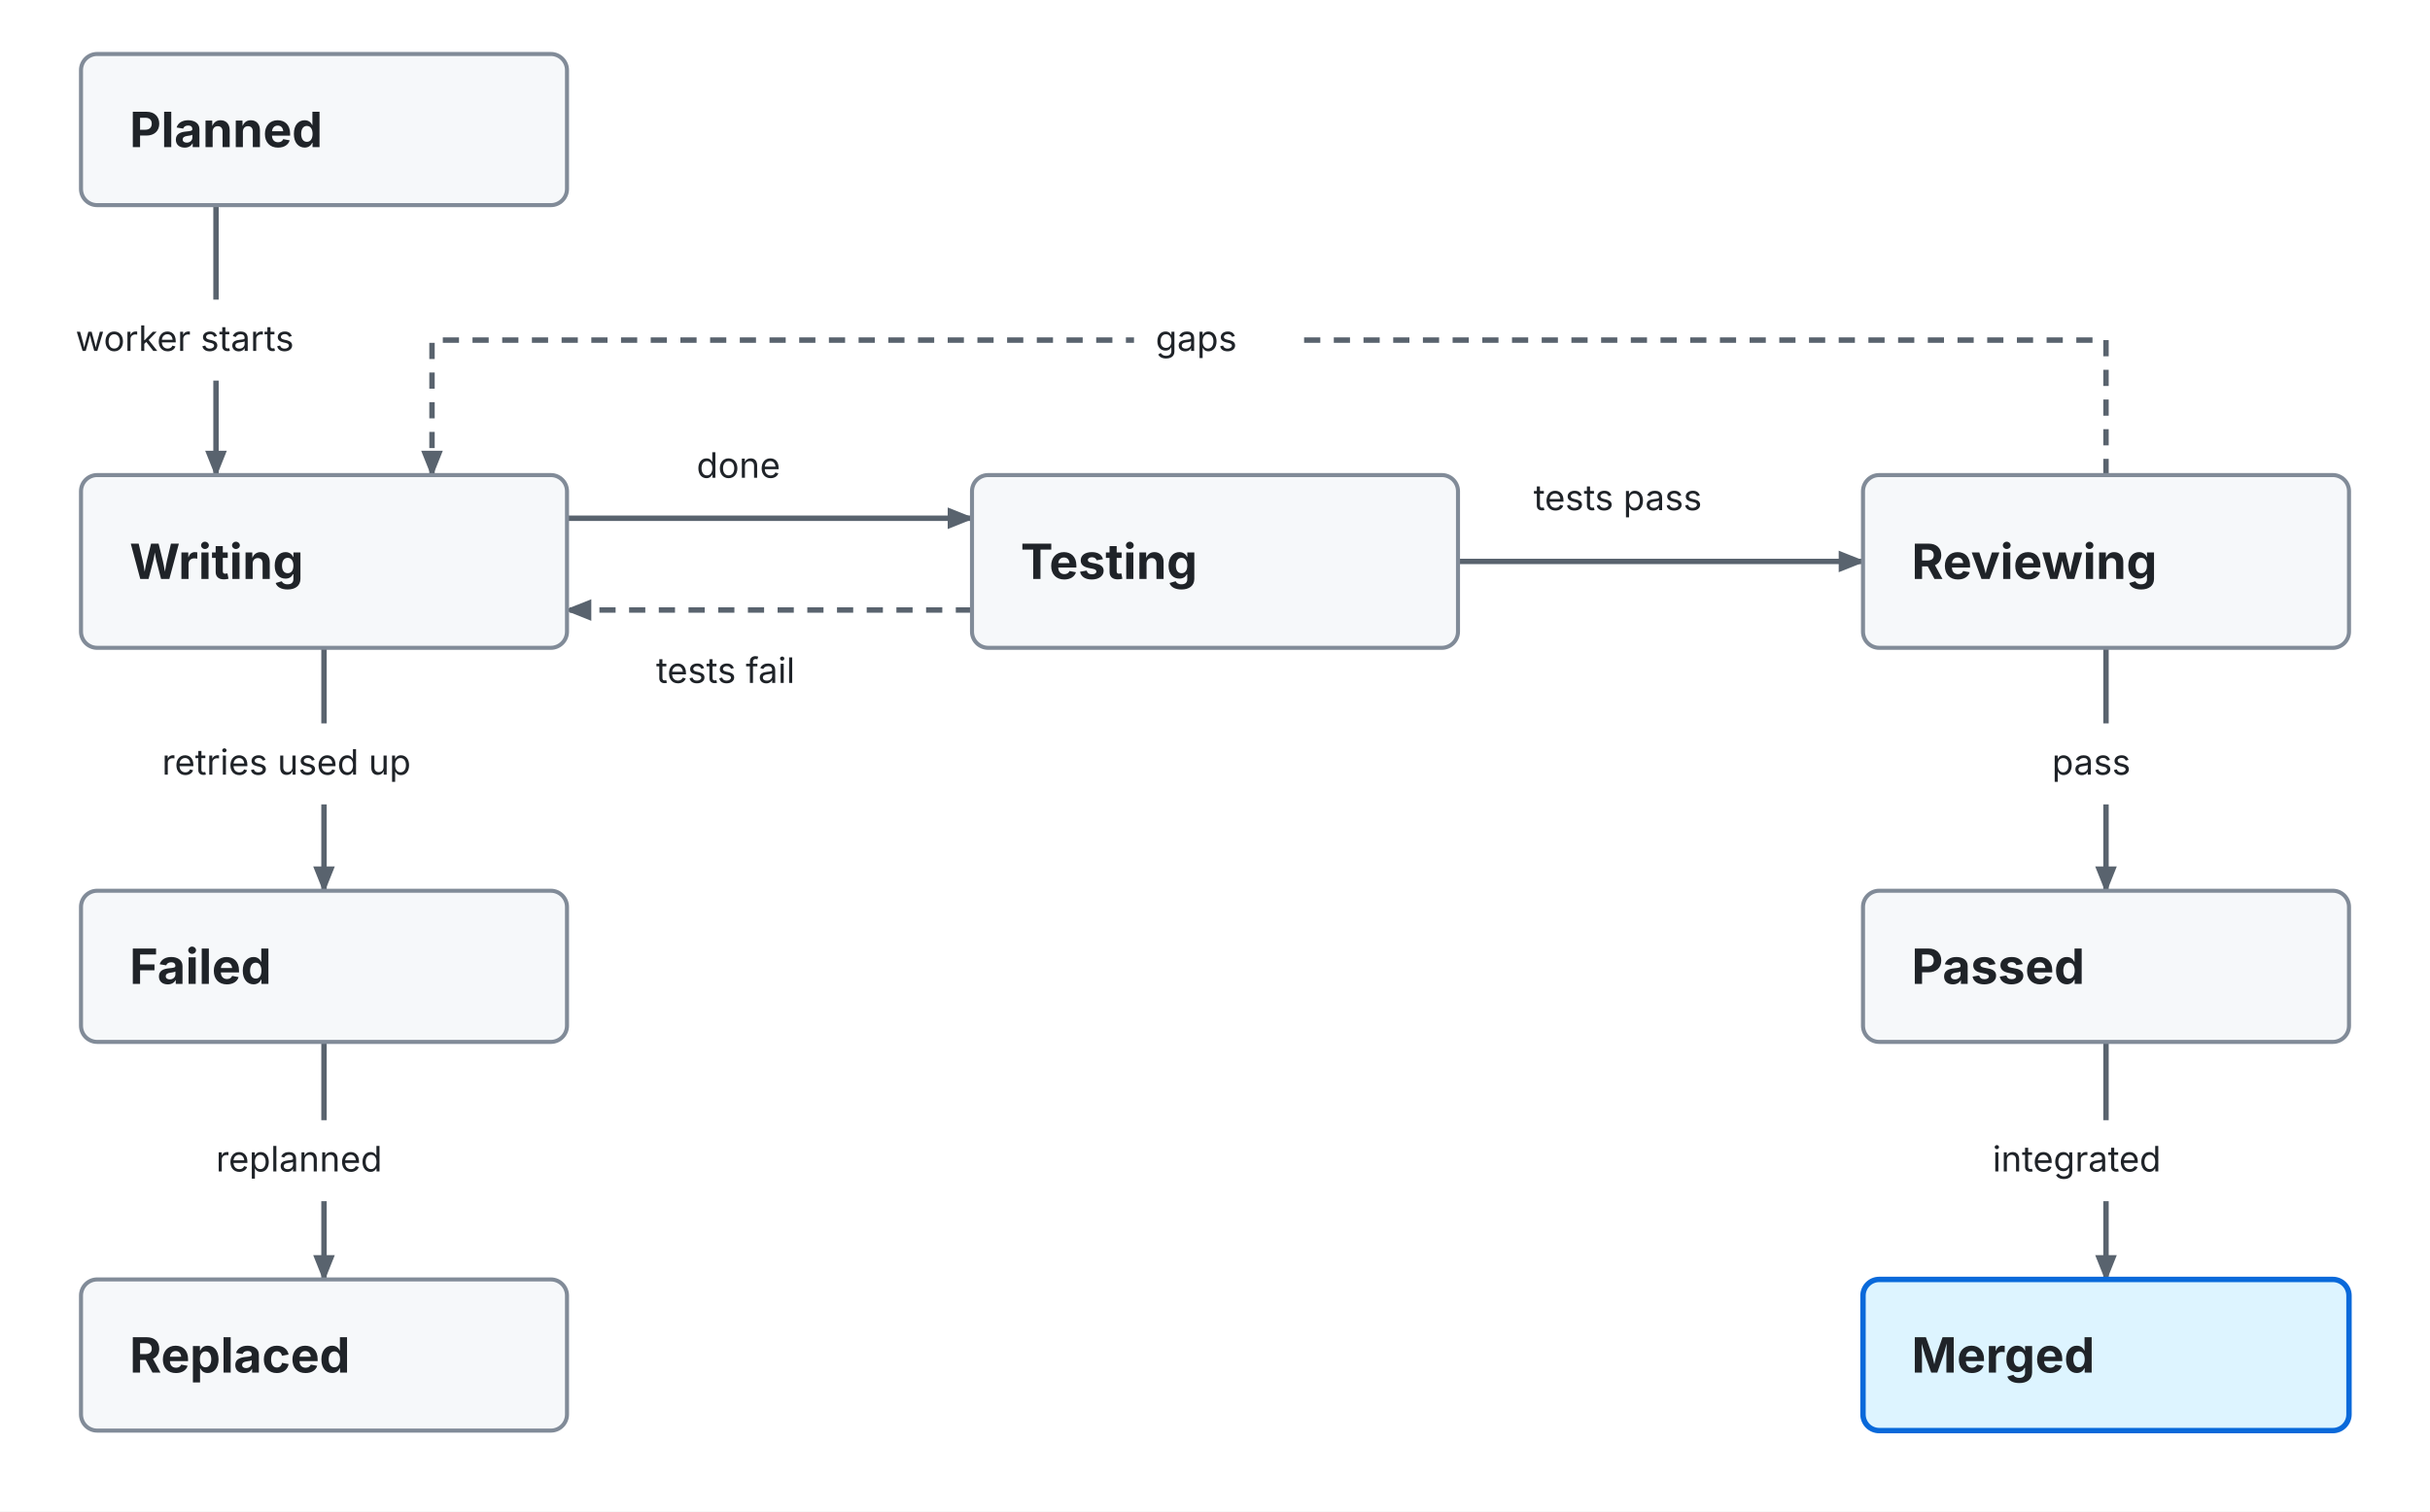
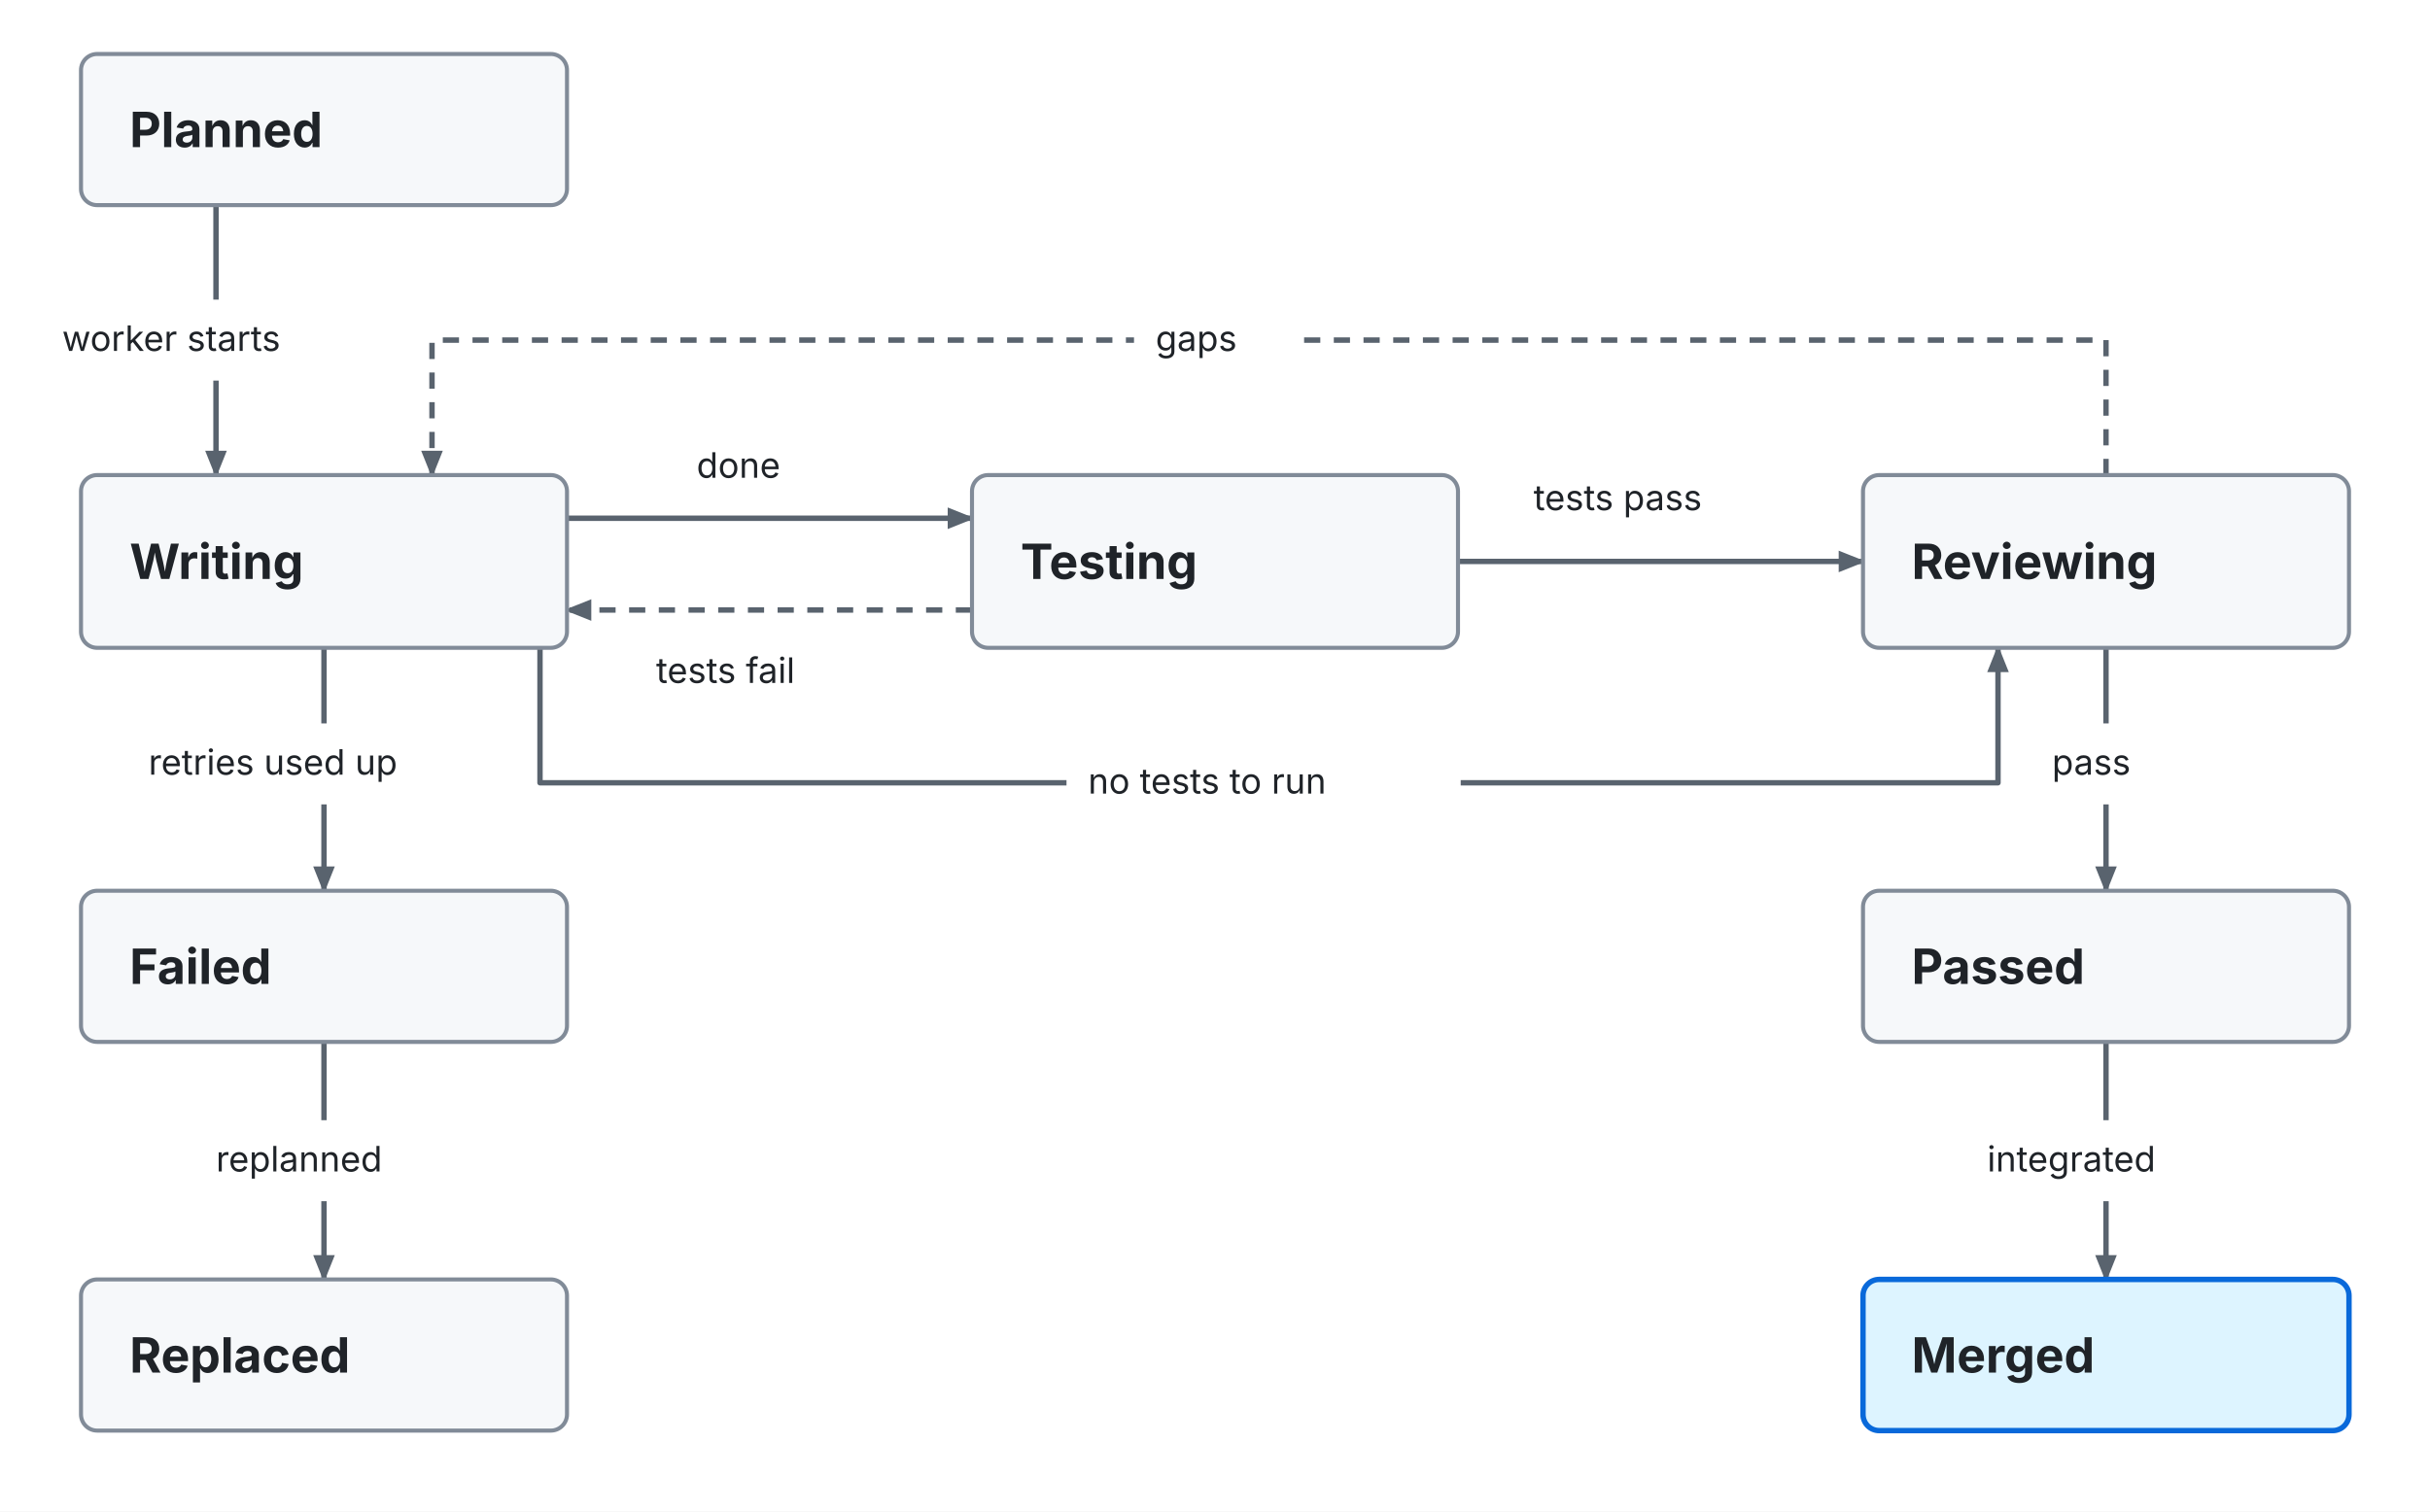
- <svg xmlns="http://www.w3.org/2000/svg" viewBox="0 0 900 560" width="900" height="560" role="img" aria-labelledby="dc-6ca31a9ac9-title dc-6ca31a9ac9-desc" font-family="system-ui, -apple-system, Segoe UI, sans-serif">
+ <svg xmlns="http://www.w3.org/2000/svg" viewBox="0 0 900 560" width="900" height="560" role="img" aria-labelledby="dc-390e7b669d-title dc-390e7b669d-desc" font-family="system-ui, -apple-system, Segoe UI, sans-serif">
  <defs>
-     <marker id="dc-6ca31a9ac9-arrow" markerWidth="10" markerHeight="8" refX="9" refY="4" orient="auto" markerUnits="userSpaceOnUse">
+     <marker id="dc-390e7b669d-arrow" markerWidth="10" markerHeight="8" refX="9" refY="4" orient="auto" markerUnits="userSpaceOnUse">
      <path d="M0 0 L10 4 L0 8 Z" fill="#59636e" />
    </marker>
  </defs>
  <rect width="900" height="560" fill="#ffffff" aria-hidden="true" />
-   <polyline data-edge="t-start" points="80,76 80,176" fill="none" stroke="#59636e" stroke-width="2" stroke-linejoin="round" marker-end="url(#dc-6ca31a9ac9-arrow)" />
-   <polyline data-edge="t-done" points="210,192 360,192" fill="none" stroke="#59636e" stroke-width="2" stroke-linejoin="round" marker-end="url(#dc-6ca31a9ac9-arrow)" />
-   <polyline data-edge="t-fail" points="360,226 210,226" fill="none" stroke="#59636e" stroke-width="2" stroke-linejoin="round" marker-end="url(#dc-6ca31a9ac9-arrow)" stroke-dasharray="6 5" />
-   <polyline data-edge="t-pass" points="540,208 690,208" fill="none" stroke="#59636e" stroke-width="2" stroke-linejoin="round" marker-end="url(#dc-6ca31a9ac9-arrow)" />
-   <polyline data-edge="t-gaps" points="780,176 780,126 160,126 160,176" fill="none" stroke="#59636e" stroke-width="2" stroke-linejoin="round" marker-end="url(#dc-6ca31a9ac9-arrow)" stroke-dasharray="6 5" />
-   <polyline data-edge="t-retries" points="120,240 120,330" fill="none" stroke="#59636e" stroke-width="2" stroke-linejoin="round" marker-end="url(#dc-6ca31a9ac9-arrow)" />
-   <polyline data-edge="t-replan" points="120,386 120,474" fill="none" stroke="#59636e" stroke-width="2" stroke-linejoin="round" marker-end="url(#dc-6ca31a9ac9-arrow)" />
-   <polyline data-edge="t-review-pass" points="780,240 780,330" fill="none" stroke="#59636e" stroke-width="2" stroke-linejoin="round" marker-end="url(#dc-6ca31a9ac9-arrow)" />
-   <polyline data-edge="t-merge" points="780,386 780,474" fill="none" stroke="#59636e" stroke-width="2" stroke-linejoin="round" marker-end="url(#dc-6ca31a9ac9-arrow)" />
-   <g id="dc-6ca31a9ac9-node-planned" data-node="planned" data-x="30" data-y="20" data-w="180" data-h="56">
+   <polyline data-edge="t-start" points="80,76 80,176" fill="none" stroke="#59636e" stroke-width="2" stroke-linejoin="round" marker-end="url(#dc-390e7b669d-arrow)" />
+   <polyline data-edge="t-done" points="210,192 360,192" fill="none" stroke="#59636e" stroke-width="2" stroke-linejoin="round" marker-end="url(#dc-390e7b669d-arrow)" />
+   <polyline data-edge="t-fail" points="360,226 210,226" fill="none" stroke="#59636e" stroke-width="2" stroke-linejoin="round" marker-end="url(#dc-390e7b669d-arrow)" stroke-dasharray="6 5" />
+   <polyline data-edge="t-pass" points="540,208 690,208" fill="none" stroke="#59636e" stroke-width="2" stroke-linejoin="round" marker-end="url(#dc-390e7b669d-arrow)" />
+   <polyline data-edge="t-no-tests" points="200,240 200,290 740,290 740,240" fill="none" stroke="#59636e" stroke-width="2" stroke-linejoin="round" marker-end="url(#dc-390e7b669d-arrow)" />
+   <polyline data-edge="t-gaps" points="780,176 780,126 160,126 160,176" fill="none" stroke="#59636e" stroke-width="2" stroke-linejoin="round" marker-end="url(#dc-390e7b669d-arrow)" stroke-dasharray="6 5" />
+   <polyline data-edge="t-retries" points="120,240 120,330" fill="none" stroke="#59636e" stroke-width="2" stroke-linejoin="round" marker-end="url(#dc-390e7b669d-arrow)" />
+   <polyline data-edge="t-replan" points="120,386 120,474" fill="none" stroke="#59636e" stroke-width="2" stroke-linejoin="round" marker-end="url(#dc-390e7b669d-arrow)" />
+   <polyline data-edge="t-review-pass" points="780,240 780,330" fill="none" stroke="#59636e" stroke-width="2" stroke-linejoin="round" marker-end="url(#dc-390e7b669d-arrow)" />
+   <polyline data-edge="t-merge" points="780,386 780,474" fill="none" stroke="#59636e" stroke-width="2" stroke-linejoin="round" marker-end="url(#dc-390e7b669d-arrow)" />
+   <g id="dc-390e7b669d-node-planned" data-node="planned" data-x="30" data-y="20" data-w="180" data-h="56">
    <rect x="30" y="20" width="180" height="56" rx="6" fill="#f6f8fa" stroke="#818b98" stroke-width="1.5" />
    <text x="48" y="54.5" font-size="18" font-weight="650" fill="#1f2328" text-anchor="start" data-node-text="planned">
      <tspan x="48" dy="0">Planned</tspan>
    </text>
  </g>
-   <g id="dc-6ca31a9ac9-node-writing" data-node="writing" data-x="30" data-y="176" data-w="180" data-h="64">
+   <g id="dc-390e7b669d-node-writing" data-node="writing" data-x="30" data-y="176" data-w="180" data-h="64">
    <rect x="30" y="176" width="180" height="64" rx="6" fill="#f6f8fa" stroke="#818b98" stroke-width="1.5" />
    <text x="48" y="214.5" font-size="18" font-weight="650" fill="#1f2328" text-anchor="start" data-node-text="writing">
      <tspan x="48" dy="0">Writing</tspan>
    </text>
  </g>
-   <g id="dc-6ca31a9ac9-node-testing" data-node="testing" data-x="360" data-y="176" data-w="180" data-h="64">
+   <g id="dc-390e7b669d-node-testing" data-node="testing" data-x="360" data-y="176" data-w="180" data-h="64">
    <rect x="360" y="176" width="180" height="64" rx="6" fill="#f6f8fa" stroke="#818b98" stroke-width="1.5" />
    <text x="378" y="214.5" font-size="18" font-weight="650" fill="#1f2328" text-anchor="start" data-node-text="testing">
      <tspan x="378" dy="0">Testing</tspan>
    </text>
  </g>
-   <g id="dc-6ca31a9ac9-node-reviewing" data-node="reviewing" data-x="690" data-y="176" data-w="180" data-h="64">
+   <g id="dc-390e7b669d-node-reviewing" data-node="reviewing" data-x="690" data-y="176" data-w="180" data-h="64">
    <rect x="690" y="176" width="180" height="64" rx="6" fill="#f6f8fa" stroke="#818b98" stroke-width="1.5" />
    <text x="708" y="214.5" font-size="18" font-weight="650" fill="#1f2328" text-anchor="start" data-node-text="reviewing">
      <tspan x="708" dy="0">Reviewing</tspan>
    </text>
  </g>
-   <g id="dc-6ca31a9ac9-node-failed" data-node="failed" data-x="30" data-y="330" data-w="180" data-h="56">
+   <g id="dc-390e7b669d-node-failed" data-node="failed" data-x="30" data-y="330" data-w="180" data-h="56">
    <rect x="30" y="330" width="180" height="56" rx="6" fill="#f6f8fa" stroke="#818b98" stroke-width="1.5" />
    <text x="48" y="364.5" font-size="18" font-weight="650" fill="#1f2328" text-anchor="start" data-node-text="failed">
      <tspan x="48" dy="0">Failed</tspan>
    </text>
  </g>
-   <g id="dc-6ca31a9ac9-node-passed" data-node="passed" data-x="690" data-y="330" data-w="180" data-h="56">
+   <g id="dc-390e7b669d-node-passed" data-node="passed" data-x="690" data-y="330" data-w="180" data-h="56">
    <rect x="690" y="330" width="180" height="56" rx="6" fill="#f6f8fa" stroke="#818b98" stroke-width="1.5" />
    <text x="708" y="364.5" font-size="18" font-weight="650" fill="#1f2328" text-anchor="start" data-node-text="passed">
      <tspan x="708" dy="0">Passed</tspan>
    </text>
  </g>
-   <g id="dc-6ca31a9ac9-node-replaced" data-node="replaced" data-x="30" data-y="474" data-w="180" data-h="56">
+   <g id="dc-390e7b669d-node-replaced" data-node="replaced" data-x="30" data-y="474" data-w="180" data-h="56">
    <rect x="30" y="474" width="180" height="56" rx="6" fill="#f6f8fa" stroke="#818b98" stroke-width="1.5" />
    <text x="48" y="508.5" font-size="18" font-weight="650" fill="#1f2328" text-anchor="start" data-node-text="replaced">
      <tspan x="48" dy="0">Replaced</tspan>
    </text>
  </g>
-   <g id="dc-6ca31a9ac9-node-merged" data-node="merged" data-x="690" data-y="474" data-w="180" data-h="56">
+   <g id="dc-390e7b669d-node-merged" data-node="merged" data-x="690" data-y="474" data-w="180" data-h="56">
    <rect x="690" y="474" width="180" height="56" rx="6" fill="#ddf4ff" stroke="#0969da" stroke-width="2" />
    <text x="708" y="508.5" font-size="18" font-weight="650" fill="#1f2328" text-anchor="start" data-node-text="merged">
      <tspan x="708" dy="0">Merged</tspan>
    </text>
  </g>
-   <g data-label="t-start" data-x="20" data-y="111" data-w="120" data-h="30">
-     <rect x="20" y="111" width="120" height="30" rx="4" fill="#ffffff" />
-     <text x="28" y="130" font-size="13" font-weight="400" fill="#1f2328" text-anchor="start">
-       <tspan x="28" dy="0">worker starts</tspan>
+   <g data-label="t-start" data-x="15" data-y="111" data-w="130" data-h="30">
+     <rect x="15" y="111" width="130" height="30" rx="4" fill="#ffffff" />
+     <text x="23" y="130" font-size="13" font-weight="400" fill="#1f2328" text-anchor="start">
+       <tspan x="23" dy="0">worker starts</tspan>
    </text>
  </g>
  <g data-label="t-done" data-x="250" data-y="158" data-w="70" data-h="30">
    <rect x="250" y="158" width="70" height="30" rx="4" fill="#ffffff" />
    <text x="258" y="177" font-size="13" font-weight="400" fill="#1f2328" text-anchor="start">
      <tspan x="258" dy="0">done</tspan>
    </text>
  </g>
  <g data-label="t-fail" data-x="235" data-y="234" data-w="110" data-h="30">
    <rect x="235" y="234" width="110" height="30" rx="4" fill="#ffffff" />
    <text x="243" y="253" font-size="13" font-weight="400" fill="#1f2328" text-anchor="start">
      <tspan x="243" dy="0">tests fail</tspan>
    </text>
  </g>
  <g data-label="t-pass" data-x="560" data-y="170" data-w="110" data-h="30">
    <rect x="560" y="170" width="110" height="30" rx="4" fill="#ffffff" />
    <text x="568" y="189" font-size="13" font-weight="400" fill="#1f2328" text-anchor="start">
      <tspan x="568" dy="0">tests pass</tspan>
    </text>
  </g>
+   <g data-label="t-no-tests" data-x="395" data-y="275" data-w="146" data-h="30">
+     <rect x="395" y="275" width="146" height="30" rx="4" fill="#ffffff" />
+     <text x="403" y="294" font-size="13" font-weight="400" fill="#1f2328" text-anchor="start">
+       <tspan x="403" dy="0">no tests to run</tspan>
+     </text>
+   </g>
  <g data-label="t-gaps" data-x="420" data-y="111" data-w="60" data-h="30">
    <rect x="420" y="111" width="60" height="30" rx="4" fill="#ffffff" />
    <text x="428" y="130" font-size="13" font-weight="400" fill="#1f2328" text-anchor="start">
      <tspan x="428" dy="0">gaps</tspan>
    </text>
  </g>
-   <g data-label="t-retries" data-x="52" data-y="268" data-w="136" data-h="30">
-     <rect x="52" y="268" width="136" height="30" rx="4" fill="#ffffff" />
-     <text x="60" y="287" font-size="13" font-weight="400" fill="#1f2328" text-anchor="start">
-       <tspan x="60" dy="0">retries used up</tspan>
+   <g data-label="t-retries" data-x="47" data-y="268" data-w="146" data-h="30">
+     <rect x="47" y="268" width="146" height="30" rx="4" fill="#ffffff" />
+     <text x="55" y="287" font-size="13" font-weight="400" fill="#1f2328" text-anchor="start">
+       <tspan x="55" dy="0">retries used up</tspan>
    </text>
  </g>
  <g data-label="t-replan" data-x="72" data-y="415" data-w="96" data-h="30">
    <rect x="72" y="415" width="96" height="30" rx="4" fill="#ffffff" />
    <text x="80" y="434" font-size="13" font-weight="400" fill="#1f2328" text-anchor="start">
      <tspan x="80" dy="0">replanned</tspan>
    </text>
  </g>
  <g data-label="t-review-pass" data-x="752" data-y="268" data-w="56" data-h="30">
    <rect x="752" y="268" width="56" height="30" rx="4" fill="#ffffff" />
    <text x="760" y="287" font-size="13" font-weight="400" fill="#1f2328" text-anchor="start">
      <tspan x="760" dy="0">pass</tspan>
    </text>
  </g>
-   <g data-label="t-merge" data-x="730" data-y="415" data-w="100" data-h="30">
-     <rect x="730" y="415" width="100" height="30" rx="4" fill="#ffffff" />
-     <text x="738" y="434" font-size="13" font-weight="400" fill="#1f2328" text-anchor="start">
-       <tspan x="738" dy="0">integrated</tspan>
+   <g data-label="t-merge" data-x="728" data-y="415" data-w="104" data-h="30">
+     <rect x="728" y="415" width="104" height="30" rx="4" fill="#ffffff" />
+     <text x="736" y="434" font-size="13" font-weight="400" fill="#1f2328" text-anchor="start">
+       <tspan x="736" dy="0">integrated</tspan>
    </text>
  </g>
</svg>
